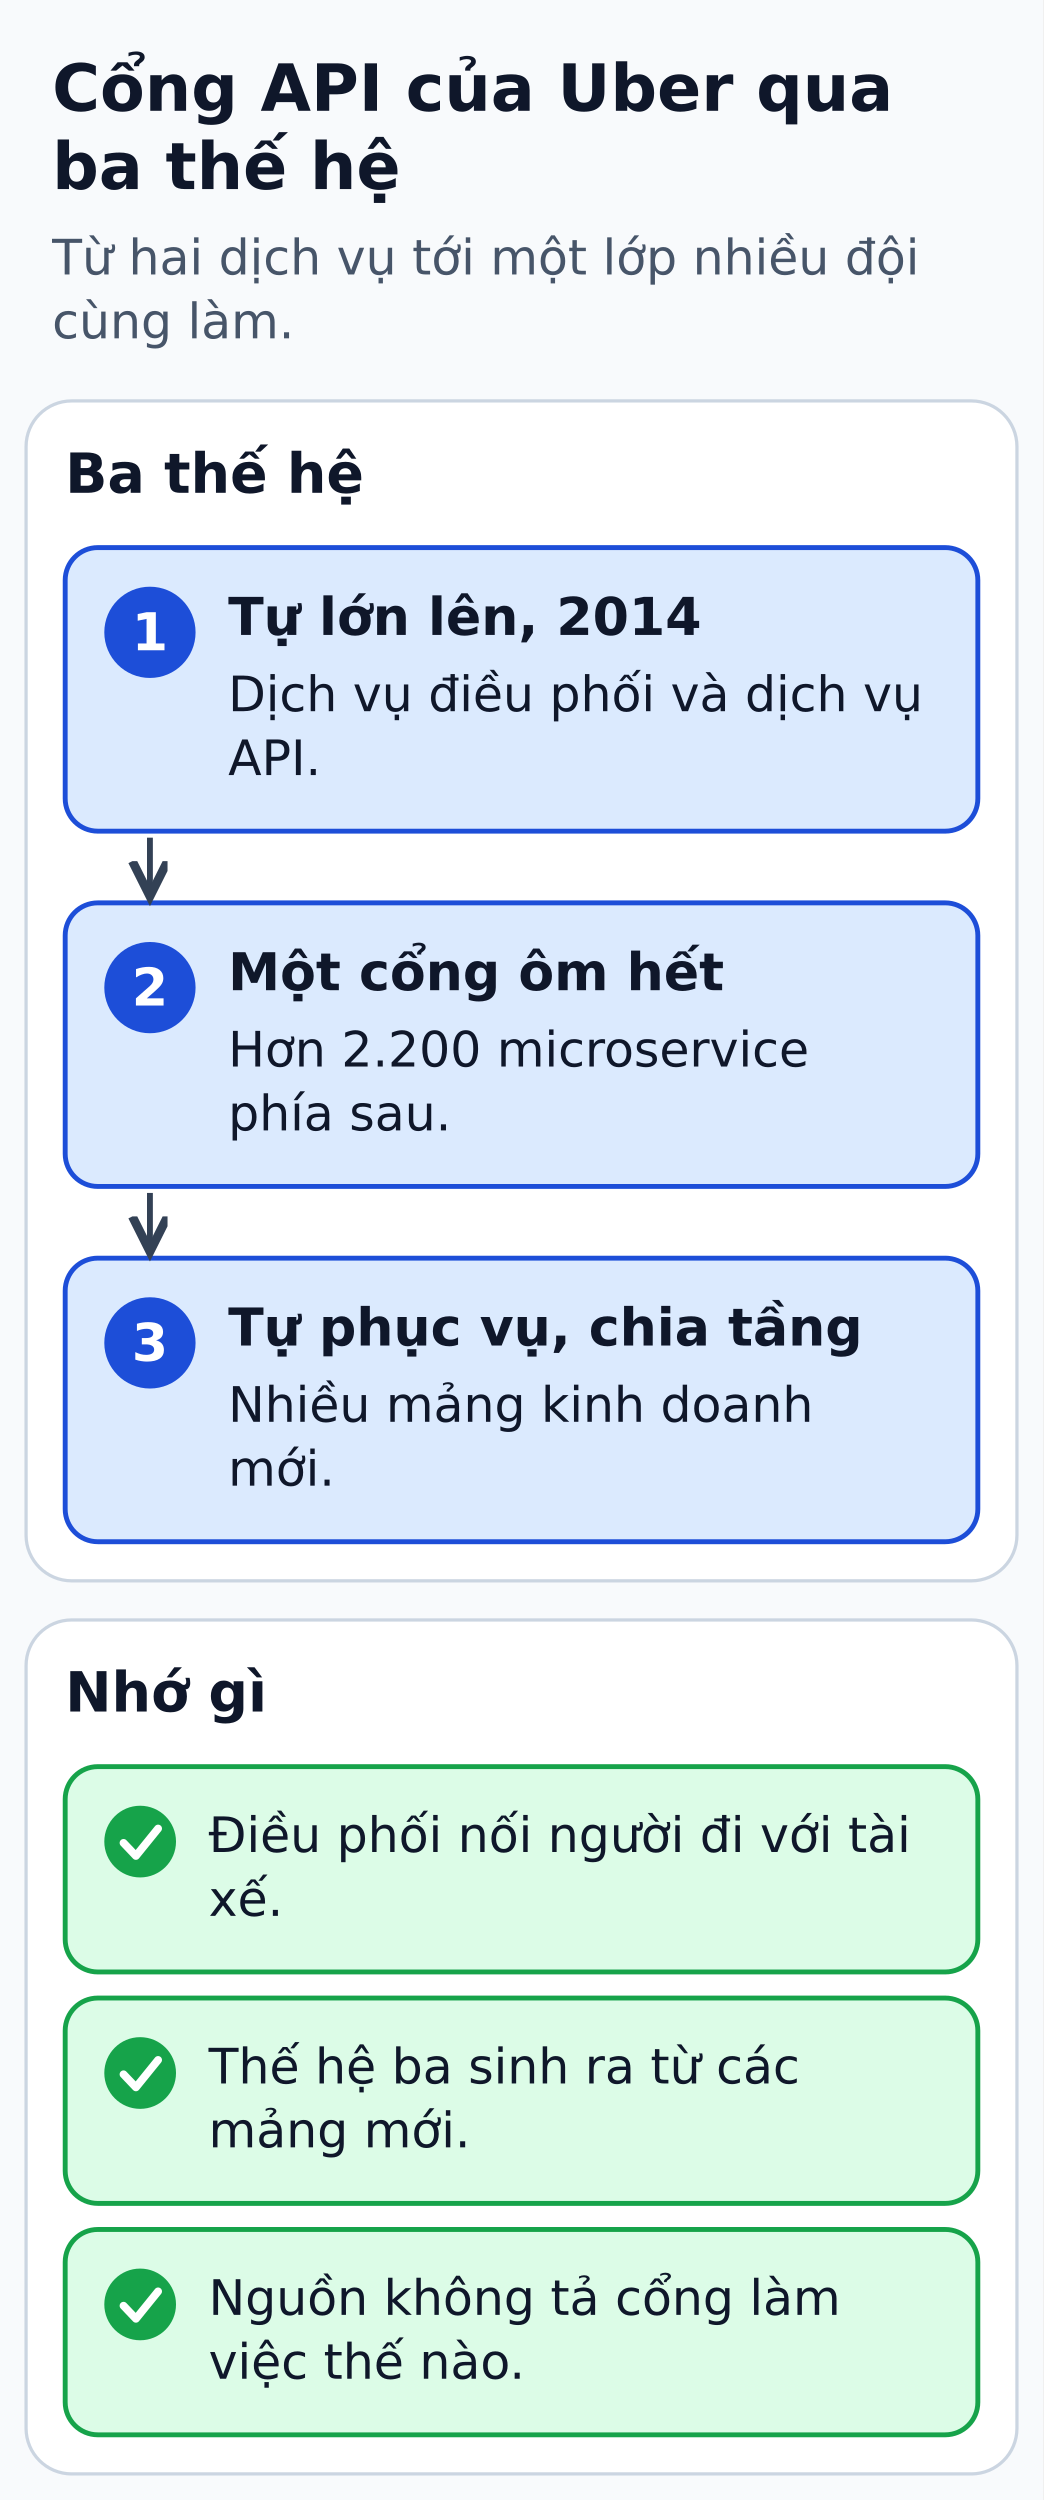
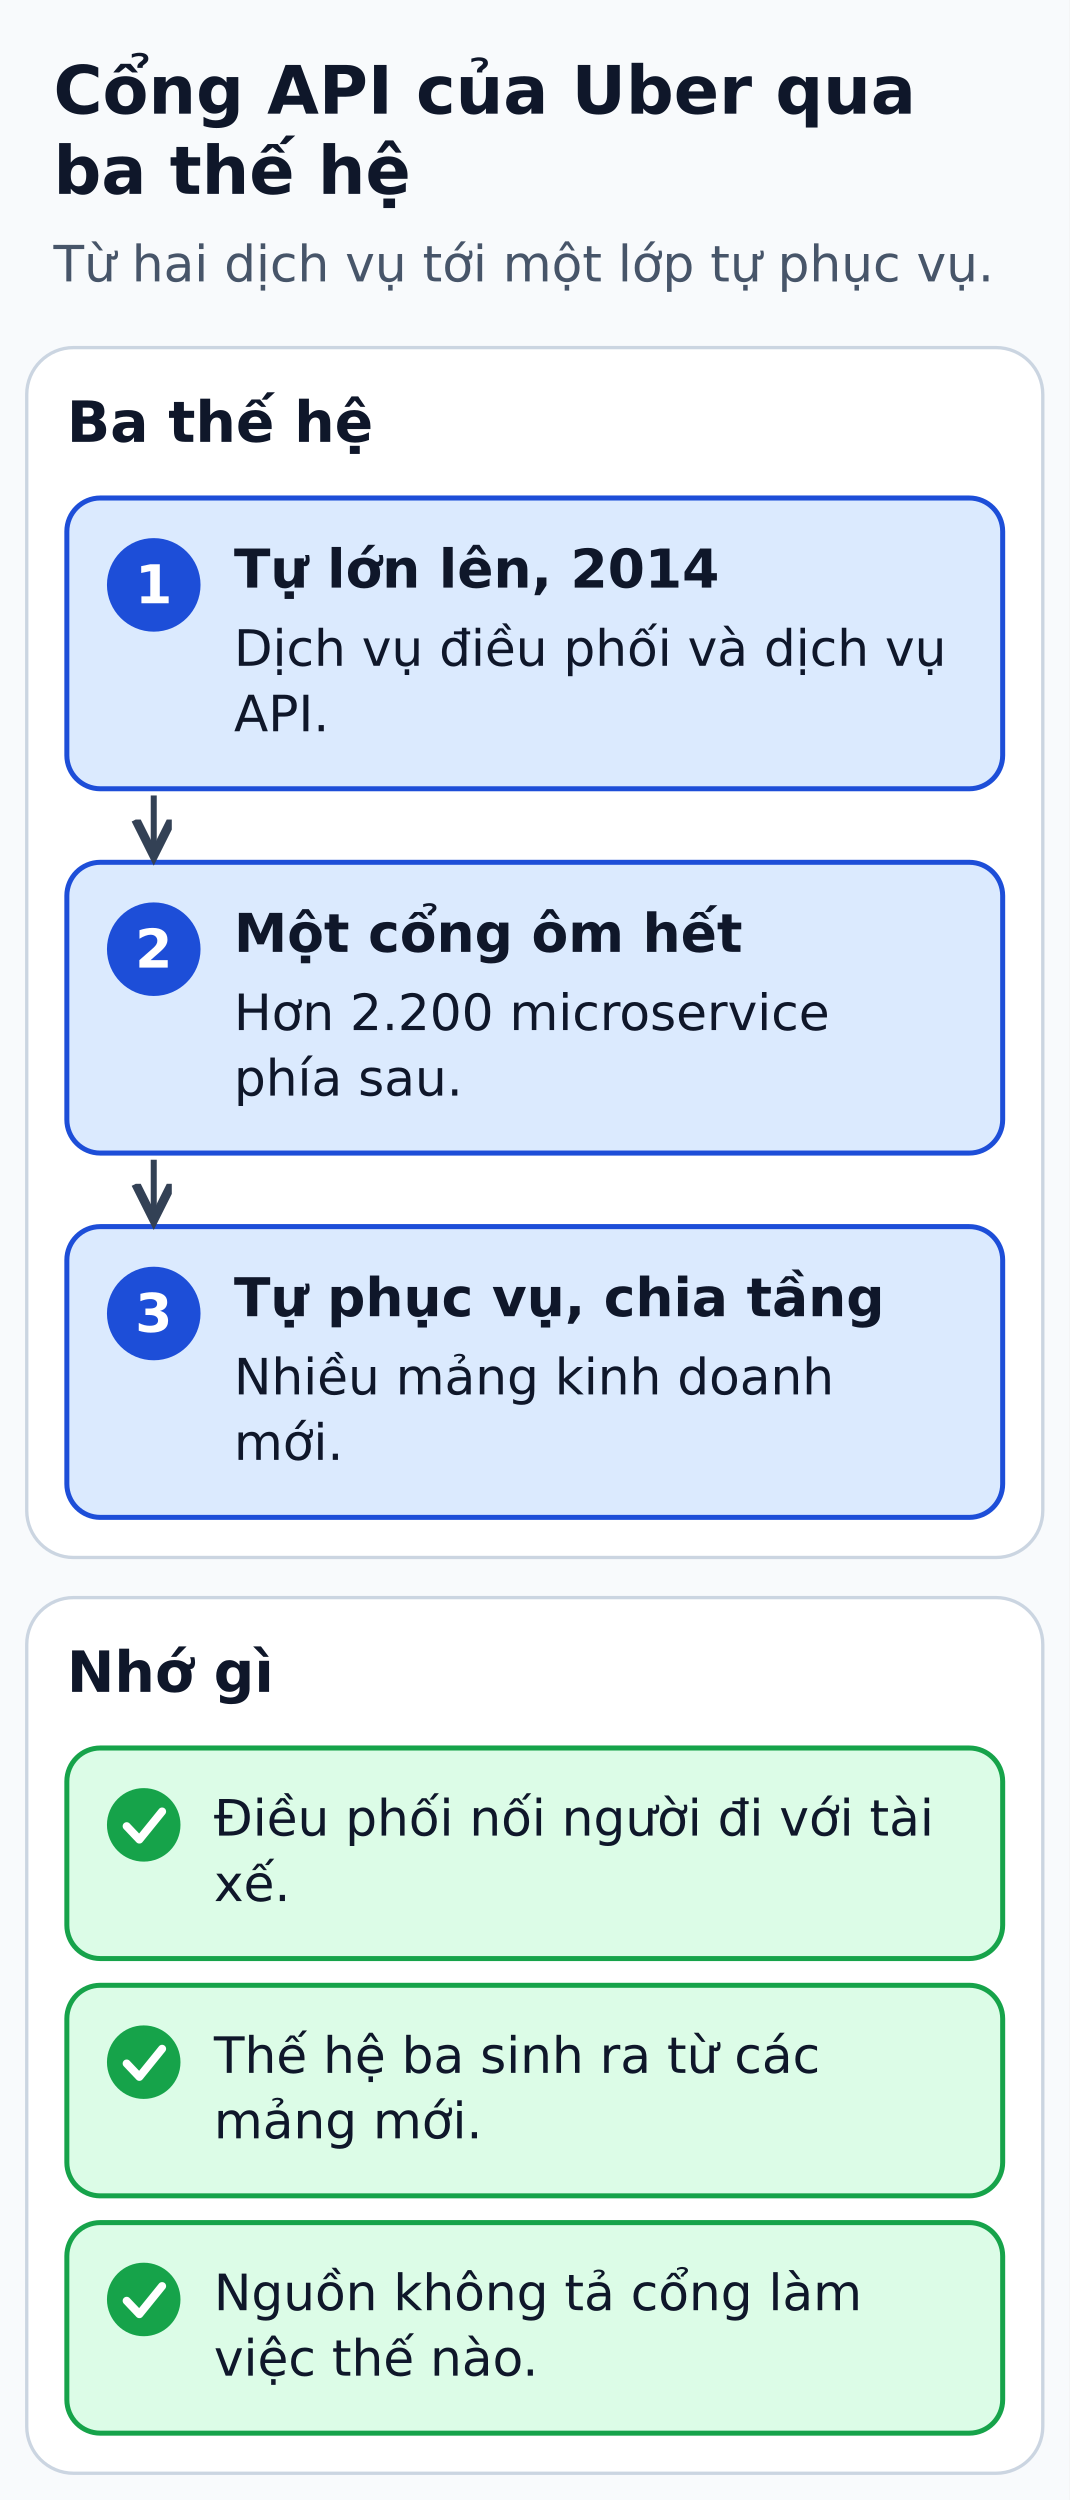
- <svg xmlns="http://www.w3.org/2000/svg" width="320" height="767" viewBox="0 0 320 767" role="img" aria-labelledby="title desc">
+ <svg xmlns="http://www.w3.org/2000/svg" width="320" height="748" viewBox="0 0 320 748" role="img" aria-labelledby="title desc">
  <defs>
    <marker id="arrow" markerWidth="8" markerHeight="8" refX="6" refY="3" orient="auto">
      <path d="M0,0 L6,3 L0,6" fill="none" stroke="#334155" stroke-width="1.5" />
    </marker>
  </defs>
-   <rect width="320" height="767" fill="#f8fafc" />
+   <rect width="320" height="748" fill="#f8fafc" />
  <g font-family="DejaVu Sans, Arial, sans-serif" fill="#0f172a">
    <text x="16" y="34" font-size="20" fill="#0f172a" font-weight="bold" text-anchor="start">Cổng API của Uber qua</text>
    <text x="16" y="58" font-size="20" fill="#0f172a" font-weight="bold" text-anchor="start">ba thế hệ</text>
-     <text x="16" y="84.2" font-size="15" fill="#475569" font-weight="normal" text-anchor="start">Từ hai dịch vụ tới một lớp nhiều đội</text>
-     <text x="16" y="103.8" font-size="15" fill="#475569" font-weight="normal" text-anchor="start">cùng làm.</text>
-     <rect x="8" y="123" width="304" height="362" rx="14" fill="#ffffff" stroke="#cbd5e1" stroke-width="1" />
-     <text x="20" y="151.2" font-size="17" fill="#0f172a" font-weight="bold" text-anchor="start">Ba thế hệ</text>
-     <rect x="20" y="168" width="280" height="87" rx="10" fill="#dbeafe" stroke="#1d4ed8" stroke-width="1.5" />
-     <circle cx="46" cy="194" r="14" fill="#1d4ed8" />
-     <text x="46" y="199.5" font-size="16" fill="#ffffff" font-weight="bold" text-anchor="middle">1</text>
-     <text x="70" y="194.8" font-size="16" fill="#0f172a" font-weight="bold" text-anchor="start">Tự lớn lên, 2014</text>
-     <text x="70" y="218.2" font-size="15" fill="#0f172a" font-weight="normal" text-anchor="start">Dịch vụ điều phối và dịch vụ</text>
-     <text x="70" y="237.8" font-size="15" fill="#0f172a" font-weight="normal" text-anchor="start">API.</text>
-     <rect x="20" y="277" width="280" height="87" rx="10" fill="#dbeafe" stroke="#1d4ed8" stroke-width="1.5" />
-     <circle cx="46" cy="303" r="14" fill="#1d4ed8" />
-     <text x="46" y="308.5" font-size="16" fill="#ffffff" font-weight="bold" text-anchor="middle">2</text>
-     <text x="70" y="303.8" font-size="16" fill="#0f172a" font-weight="bold" text-anchor="start">Một cổng ôm hết</text>
-     <text x="70" y="327.2" font-size="15" fill="#0f172a" font-weight="normal" text-anchor="start">Hơn 2.200 microservice</text>
-     <text x="70" y="346.8" font-size="15" fill="#0f172a" font-weight="normal" text-anchor="start">phía sau.</text>
-     <polyline points="46,257 46,275" fill="none" stroke="#334155" stroke-width="1.8" stroke-linejoin="round" marker-end="url(#arrow)" />
-     <rect x="20" y="386" width="280" height="87" rx="10" fill="#dbeafe" stroke="#1d4ed8" stroke-width="1.5" />
-     <circle cx="46" cy="412" r="14" fill="#1d4ed8" />
-     <text x="46" y="417.5" font-size="16" fill="#ffffff" font-weight="bold" text-anchor="middle">3</text>
-     <text x="70" y="412.8" font-size="16" fill="#0f172a" font-weight="bold" text-anchor="start">Tự phục vụ, chia tầng</text>
-     <text x="70" y="436.2" font-size="15" fill="#0f172a" font-weight="normal" text-anchor="start">Nhiều mảng kinh doanh</text>
-     <text x="70" y="455.8" font-size="15" fill="#0f172a" font-weight="normal" text-anchor="start">mới.</text>
-     <polyline points="46,366 46,384" fill="none" stroke="#334155" stroke-width="1.8" stroke-linejoin="round" marker-end="url(#arrow)" />
-     <rect x="8" y="497" width="304" height="262" rx="14" fill="#ffffff" stroke="#cbd5e1" stroke-width="1" />
-     <text x="20" y="525.1" font-size="17" fill="#0f172a" font-weight="bold" text-anchor="start">Nhớ gì</text>
-     <rect x="20" y="542" width="280" height="63" rx="10" fill="#dcfce7" stroke="#16a34a" stroke-width="1.5" />
-     <circle cx="43" cy="565" r="11" fill="#16a34a" />
-     <polyline points="37.9,565.4 41.7,569.4 48.5,561" fill="none" stroke="#ffffff" stroke-width="2.4" stroke-linecap="round" stroke-linejoin="round" />
-     <text x="64" y="568.2" font-size="15" fill="#0f172a" font-weight="normal" text-anchor="start">Điều phối nối người đi với tài</text>
-     <text x="64" y="587.8" font-size="15" fill="#0f172a" font-weight="normal" text-anchor="start">xế.</text>
-     <rect x="20" y="613" width="280" height="63" rx="10" fill="#dcfce7" stroke="#16a34a" stroke-width="1.5" />
-     <circle cx="43" cy="636" r="11" fill="#16a34a" />
-     <polyline points="37.9,636.4 41.7,640.4 48.5,632" fill="none" stroke="#ffffff" stroke-width="2.4" stroke-linecap="round" stroke-linejoin="round" />
-     <text x="64" y="639.2" font-size="15" fill="#0f172a" font-weight="normal" text-anchor="start">Thế hệ ba sinh ra từ các</text>
-     <text x="64" y="658.8" font-size="15" fill="#0f172a" font-weight="normal" text-anchor="start">mảng mới.</text>
-     <rect x="20" y="684" width="280" height="63" rx="10" fill="#dcfce7" stroke="#16a34a" stroke-width="1.5" />
-     <circle cx="43" cy="707" r="11" fill="#16a34a" />
-     <polyline points="37.9,707.4 41.7,711.4 48.5,703" fill="none" stroke="#ffffff" stroke-width="2.4" stroke-linecap="round" stroke-linejoin="round" />
-     <text x="64" y="710.2" font-size="15" fill="#0f172a" font-weight="normal" text-anchor="start">Nguồn không tả cổng làm</text>
-     <text x="64" y="729.8" font-size="15" fill="#0f172a" font-weight="normal" text-anchor="start">việc thế nào.</text>
+     <text x="16" y="84.2" font-size="15" fill="#475569" font-weight="normal" text-anchor="start">Từ hai dịch vụ tới một lớp tự phục vụ.</text>
+     <rect x="8" y="104" width="304" height="362" rx="14" fill="#ffffff" stroke="#cbd5e1" stroke-width="1" />
+     <text x="20" y="132.2" font-size="17" fill="#0f172a" font-weight="bold" text-anchor="start">Ba thế hệ</text>
+     <rect x="20" y="149" width="280" height="87" rx="10" fill="#dbeafe" stroke="#1d4ed8" stroke-width="1.5" />
+     <circle cx="46" cy="175" r="14" fill="#1d4ed8" />
+     <text x="46" y="180.5" font-size="16" fill="#ffffff" font-weight="bold" text-anchor="middle">1</text>
+     <text x="70" y="175.8" font-size="16" fill="#0f172a" font-weight="bold" text-anchor="start">Tự lớn lên, 2014</text>
+     <text x="70" y="199.2" font-size="15" fill="#0f172a" font-weight="normal" text-anchor="start">Dịch vụ điều phối và dịch vụ</text>
+     <text x="70" y="218.8" font-size="15" fill="#0f172a" font-weight="normal" text-anchor="start">API.</text>
+     <rect x="20" y="258" width="280" height="87" rx="10" fill="#dbeafe" stroke="#1d4ed8" stroke-width="1.5" />
+     <circle cx="46" cy="284" r="14" fill="#1d4ed8" />
+     <text x="46" y="289.5" font-size="16" fill="#ffffff" font-weight="bold" text-anchor="middle">2</text>
+     <text x="70" y="284.8" font-size="16" fill="#0f172a" font-weight="bold" text-anchor="start">Một cổng ôm hết</text>
+     <text x="70" y="308.2" font-size="15" fill="#0f172a" font-weight="normal" text-anchor="start">Hơn 2.200 microservice</text>
+     <text x="70" y="327.8" font-size="15" fill="#0f172a" font-weight="normal" text-anchor="start">phía sau.</text>
+     <polyline points="46,238 46,256" fill="none" stroke="#334155" stroke-width="1.8" stroke-linejoin="round" marker-end="url(#arrow)" />
+     <rect x="20" y="367" width="280" height="87" rx="10" fill="#dbeafe" stroke="#1d4ed8" stroke-width="1.5" />
+     <circle cx="46" cy="393" r="14" fill="#1d4ed8" />
+     <text x="46" y="398.5" font-size="16" fill="#ffffff" font-weight="bold" text-anchor="middle">3</text>
+     <text x="70" y="393.8" font-size="16" fill="#0f172a" font-weight="bold" text-anchor="start">Tự phục vụ, chia tầng</text>
+     <text x="70" y="417.2" font-size="15" fill="#0f172a" font-weight="normal" text-anchor="start">Nhiều mảng kinh doanh</text>
+     <text x="70" y="436.8" font-size="15" fill="#0f172a" font-weight="normal" text-anchor="start">mới.</text>
+     <polyline points="46,347 46,365" fill="none" stroke="#334155" stroke-width="1.8" stroke-linejoin="round" marker-end="url(#arrow)" />
+     <rect x="8" y="478" width="304" height="262" rx="14" fill="#ffffff" stroke="#cbd5e1" stroke-width="1" />
+     <text x="20" y="506.2" font-size="17" fill="#0f172a" font-weight="bold" text-anchor="start">Nhớ gì</text>
+     <rect x="20" y="523" width="280" height="63" rx="10" fill="#dcfce7" stroke="#16a34a" stroke-width="1.5" />
+     <circle cx="43" cy="546" r="11" fill="#16a34a" />
+     <polyline points="37.9,546.4 41.7,550.4 48.5,542" fill="none" stroke="#ffffff" stroke-width="2.4" stroke-linecap="round" stroke-linejoin="round" />
+     <text x="64" y="549.2" font-size="15" fill="#0f172a" font-weight="normal" text-anchor="start">Điều phối nối người đi với tài</text>
+     <text x="64" y="568.8" font-size="15" fill="#0f172a" font-weight="normal" text-anchor="start">xế.</text>
+     <rect x="20" y="594" width="280" height="63" rx="10" fill="#dcfce7" stroke="#16a34a" stroke-width="1.5" />
+     <circle cx="43" cy="617" r="11" fill="#16a34a" />
+     <polyline points="37.9,617.4 41.7,621.4 48.5,613" fill="none" stroke="#ffffff" stroke-width="2.4" stroke-linecap="round" stroke-linejoin="round" />
+     <text x="64" y="620.2" font-size="15" fill="#0f172a" font-weight="normal" text-anchor="start">Thế hệ ba sinh ra từ các</text>
+     <text x="64" y="639.8" font-size="15" fill="#0f172a" font-weight="normal" text-anchor="start">mảng mới.</text>
+     <rect x="20" y="665" width="280" height="63" rx="10" fill="#dcfce7" stroke="#16a34a" stroke-width="1.5" />
+     <circle cx="43" cy="688" r="11" fill="#16a34a" />
+     <polyline points="37.9,688.4 41.7,692.4 48.5,684" fill="none" stroke="#ffffff" stroke-width="2.4" stroke-linecap="round" stroke-linejoin="round" />
+     <text x="64" y="691.2" font-size="15" fill="#0f172a" font-weight="normal" text-anchor="start">Nguồn không tả cổng làm</text>
+     <text x="64" y="710.8" font-size="15" fill="#0f172a" font-weight="normal" text-anchor="start">việc thế nào.</text>
  </g>
</svg>
